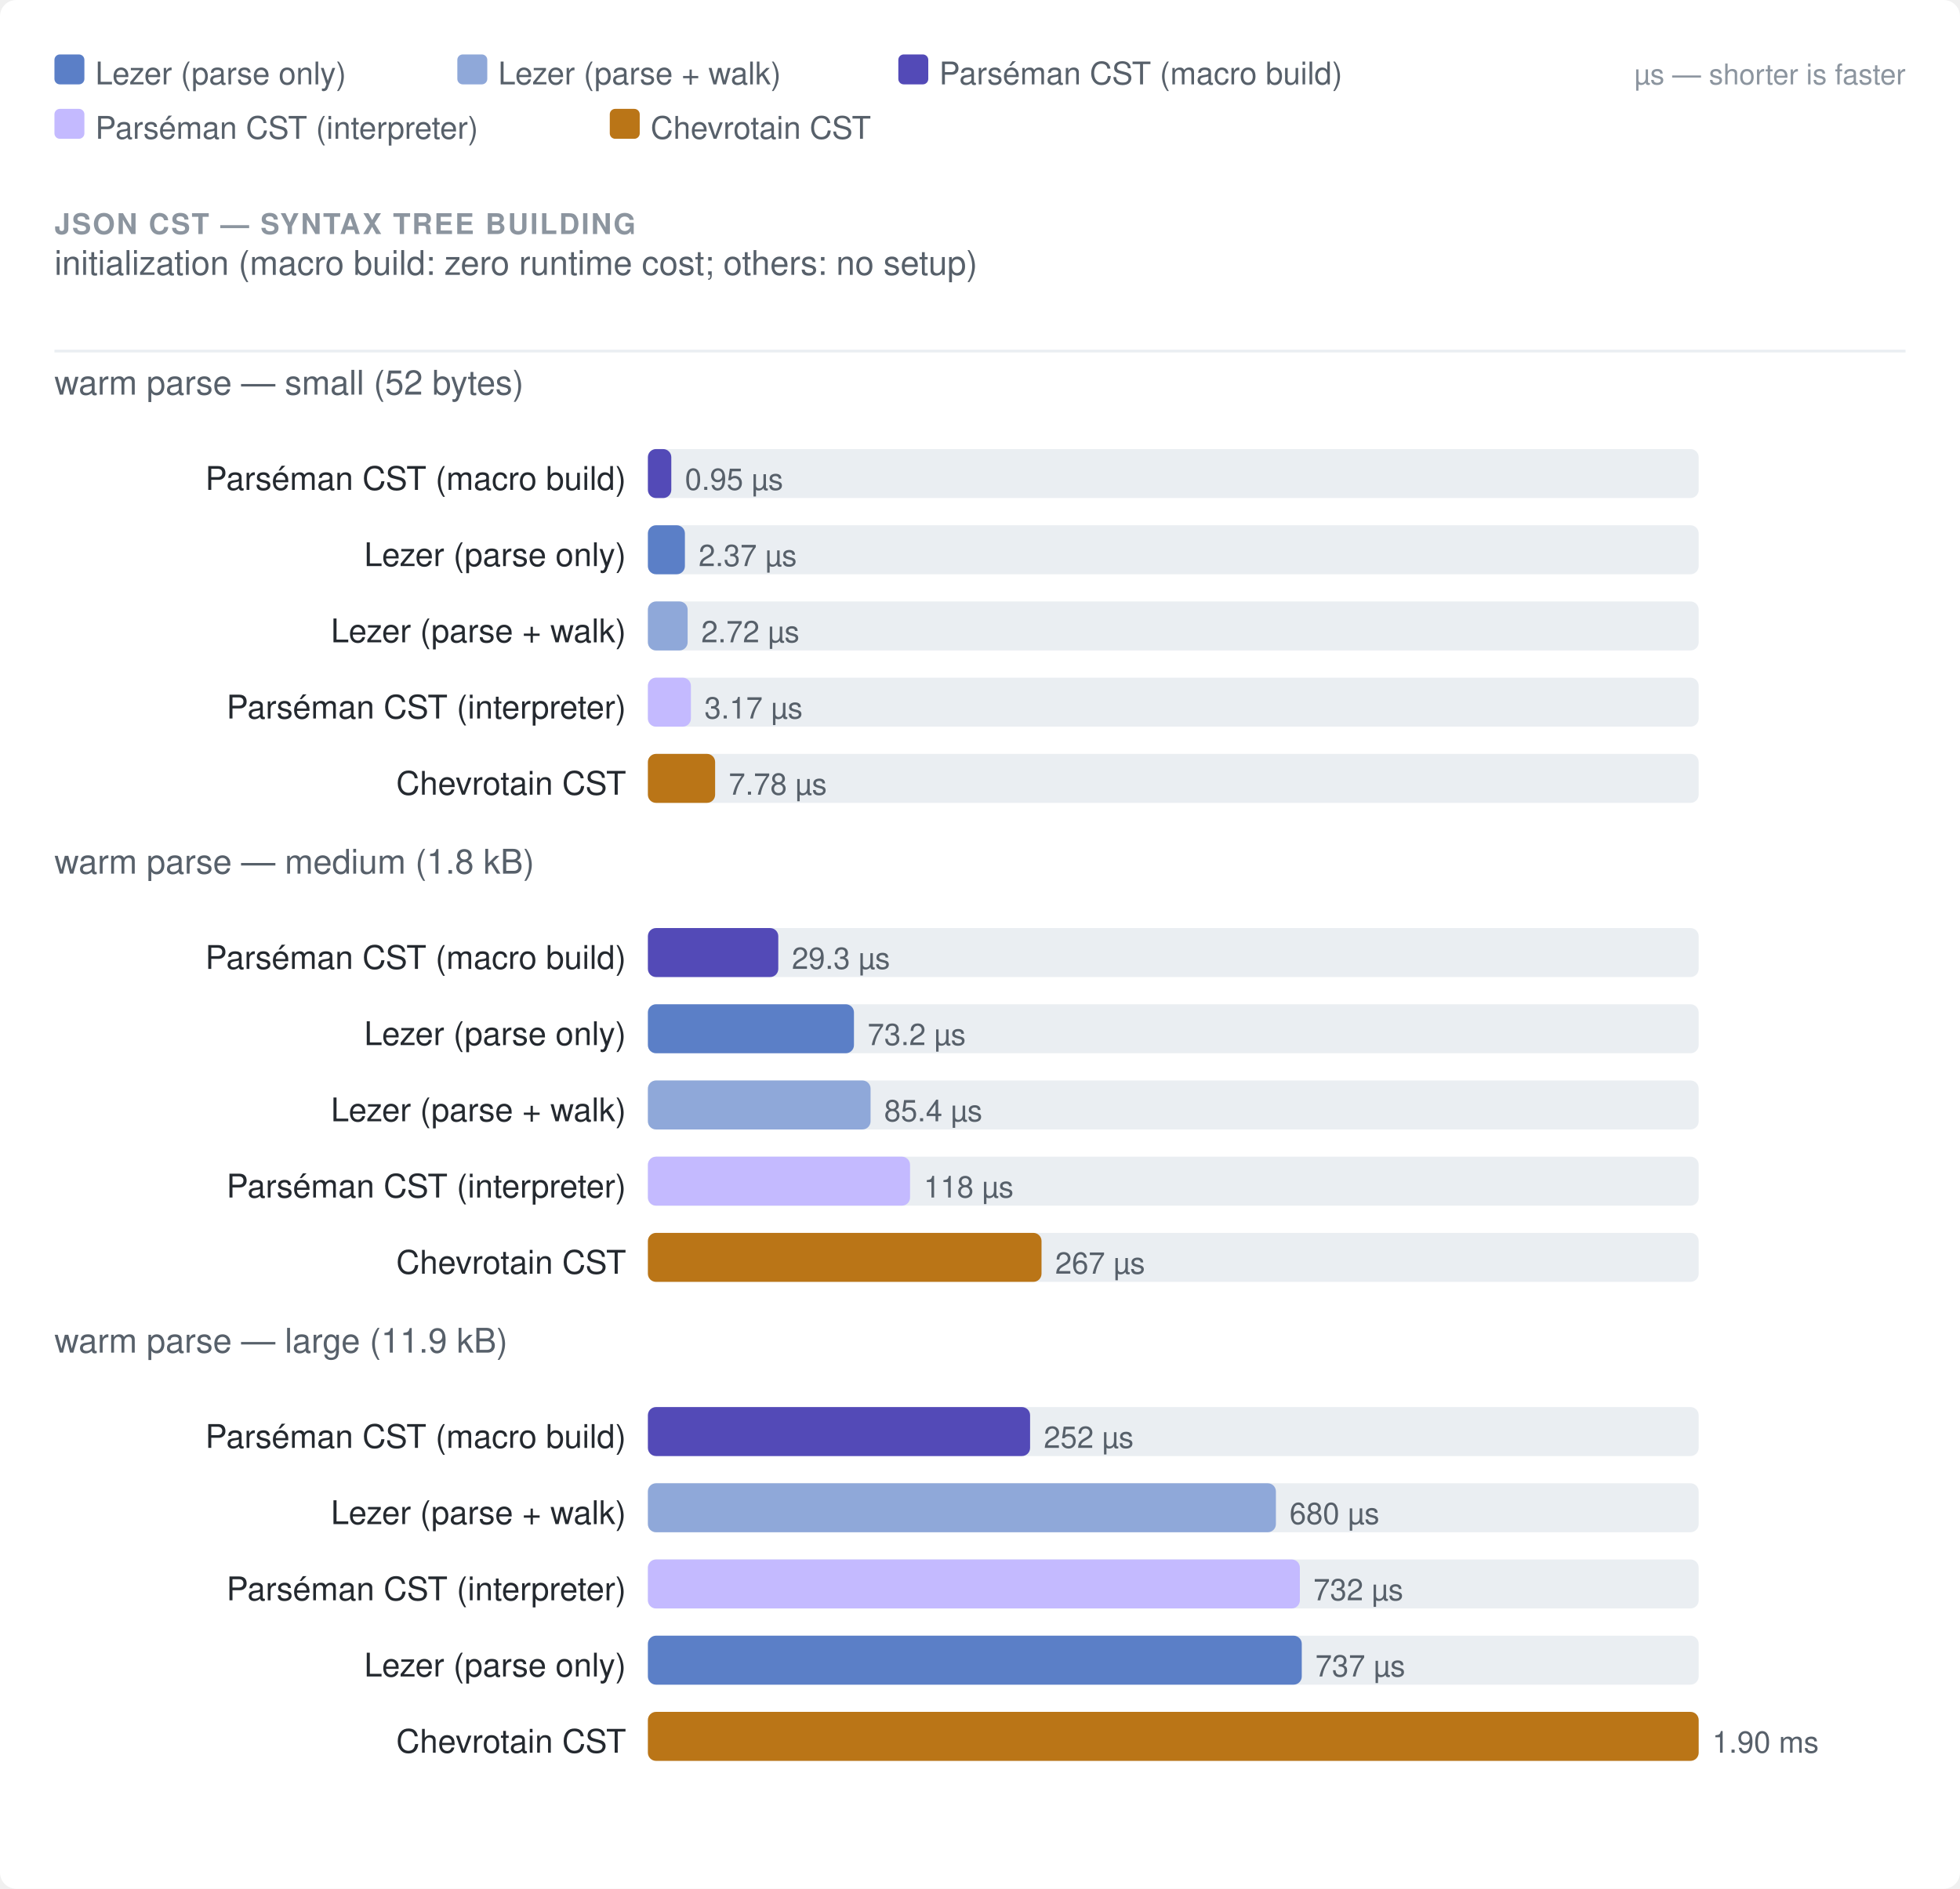
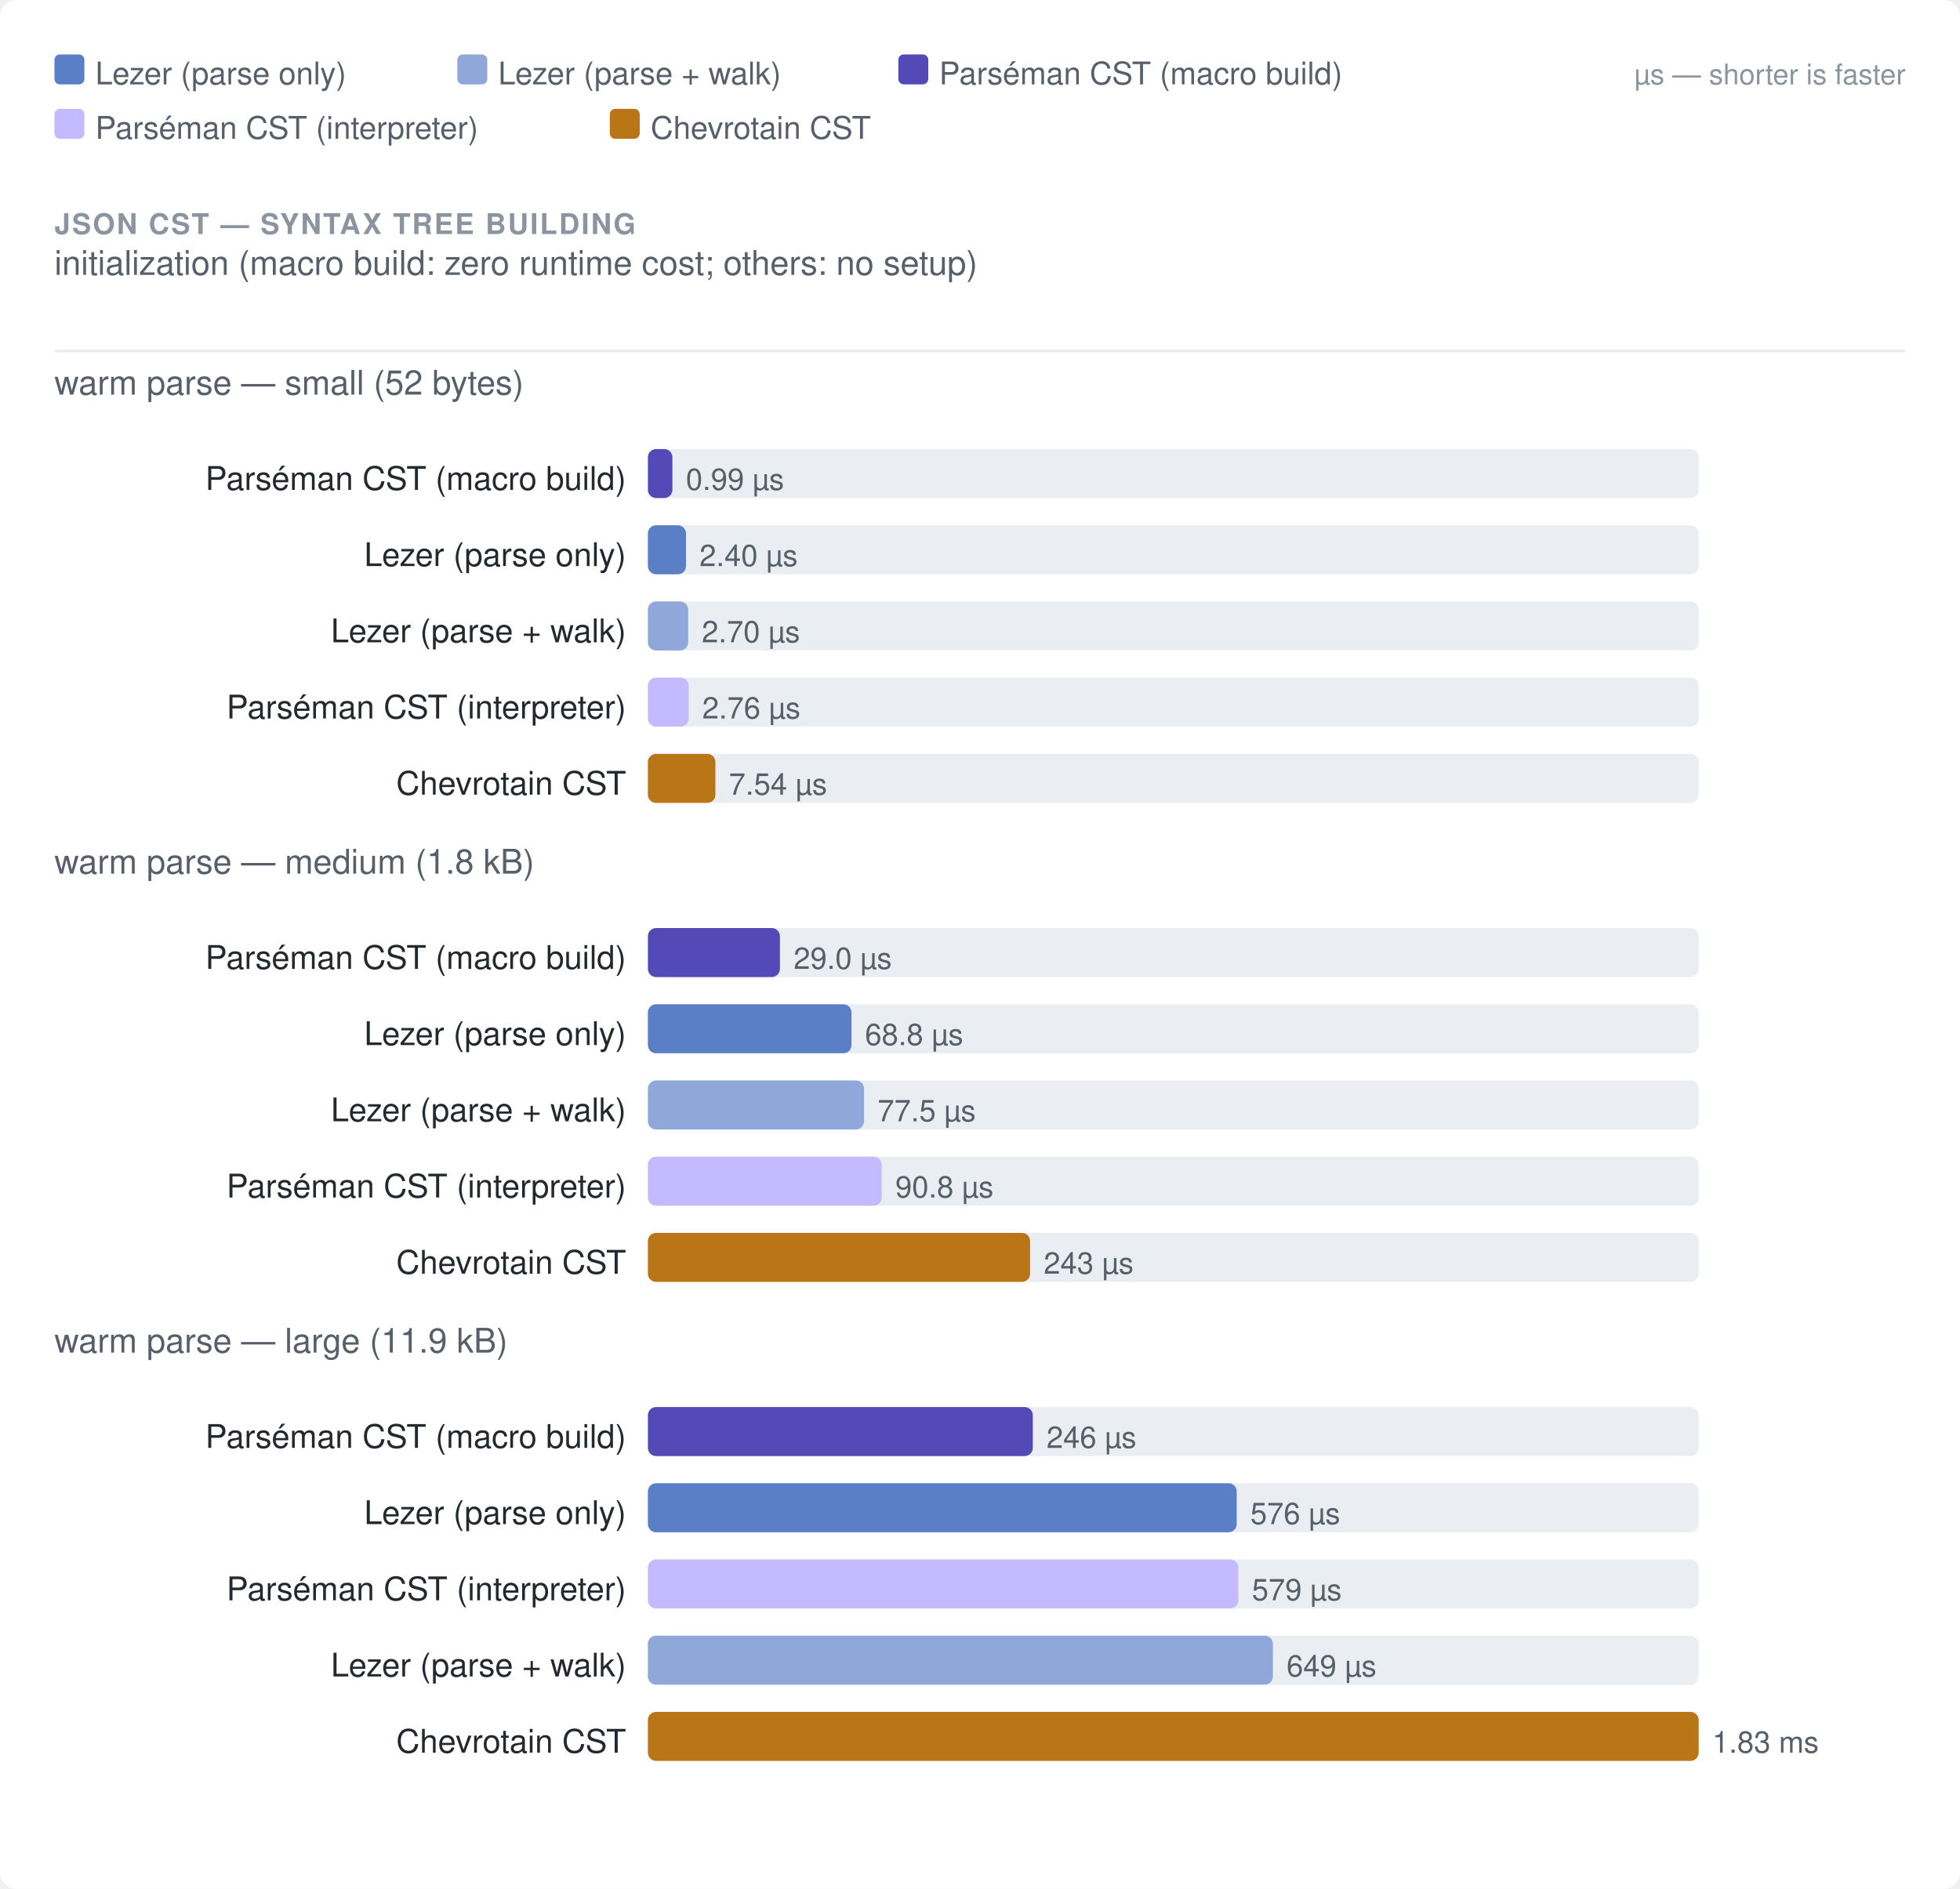
<svg xmlns="http://www.w3.org/2000/svg" viewBox="0 0 720 694" width="720" height="694">
  <rect width="720" height="694" fill="white" rx="6" />
  <rect x="20" y="20" width="11" height="11" rx="2" fill="#5B7FC7" />
  <text x="35" y="31" font-size="11.5" fill="#57606a" font-family="-apple-system,BlinkMacSystemFont,'Segoe UI',Helvetica,Arial,sans-serif">Lezer (parse only)</text>
  <rect x="168" y="20" width="11" height="11" rx="2" fill="#8FA8D9" />
  <text x="183" y="31" font-size="11.5" fill="#57606a" font-family="-apple-system,BlinkMacSystemFont,'Segoe UI',Helvetica,Arial,sans-serif">Lezer (parse + walk)</text>
  <rect x="330" y="20" width="11" height="11" rx="2" fill="#534AB7" />
  <text x="345" y="31" font-size="11.5" fill="#57606a" font-family="-apple-system,BlinkMacSystemFont,'Segoe UI',Helvetica,Arial,sans-serif">Parséman CST (macro build)</text>
  <rect x="20" y="40" width="11" height="11" rx="2" fill="#C4BAFF" />
  <text x="35" y="51" font-size="11.5" fill="#57606a" font-family="-apple-system,BlinkMacSystemFont,'Segoe UI',Helvetica,Arial,sans-serif">Parséman CST (interpreter)</text>
  <rect x="224" y="40" width="11" height="11" rx="2" fill="#BA7517" />
  <text x="239" y="51" font-size="11.5" fill="#57606a" font-family="-apple-system,BlinkMacSystemFont,'Segoe UI',Helvetica,Arial,sans-serif">Chevrotain CST</text>
  <text x="700" y="31" font-size="10.5" fill="#8c959f" text-anchor="end" font-family="-apple-system,BlinkMacSystemFont,'Segoe UI',Helvetica,Arial,sans-serif">µs — shorter is faster</text>
  <text x="20" y="86" font-size="10.5" font-weight="600" fill="#8c959f" letter-spacing="0.06em" font-family="-apple-system,BlinkMacSystemFont,'Segoe UI',Helvetica,Arial,sans-serif">JSON CST — SYNTAX TREE BUILDING</text>
  <text x="20" y="101" font-size="12.5" fill="#57606a" font-family="-apple-system,BlinkMacSystemFont,'Segoe UI',Helvetica,Arial,sans-serif">initialization (macro build: zero runtime cost; others: no setup)</text>
  <line x1="20" y1="129" x2="700" y2="129" stroke="#eaeef2" stroke-width="1" />
  <text x="20" y="145" font-size="12.5" fill="#57606a" font-family="-apple-system,BlinkMacSystemFont,'Segoe UI',Helvetica,Arial,sans-serif">warm parse — small  (52 bytes)</text>
  <text x="230" y="180" text-anchor="end" font-size="12" fill="#24292f" font-family="-apple-system,BlinkMacSystemFont,'Segoe UI',Helvetica,Arial,sans-serif">Parséman CST (macro build)</text>
  <rect x="238" y="165" width="386" height="18" rx="3" fill="#eaeef2" />
-   <rect x="238" y="165" width="8.6" height="18" rx="3" fill="#534AB7" />
-   <text x="251.614" y="180" font-size="11" fill="#57606a" font-family="-apple-system,BlinkMacSystemFont,'Segoe UI',Helvetica,Arial,sans-serif">0.95 µs</text>
+   <rect x="238" y="165" width="9.0" height="18" rx="3" fill="#534AB7" />
+   <text x="251.962" y="180" font-size="11" fill="#57606a" font-family="-apple-system,BlinkMacSystemFont,'Segoe UI',Helvetica,Arial,sans-serif">0.99 µs</text>
  <text x="230" y="208" text-anchor="end" font-size="12" fill="#24292f" font-family="-apple-system,BlinkMacSystemFont,'Segoe UI',Helvetica,Arial,sans-serif">Lezer (parse only)</text>
  <rect x="238" y="193" width="386" height="18" rx="3" fill="#eaeef2" />
-   <rect x="238" y="193" width="13.6" height="18" rx="3" fill="#5B7FC7" />
-   <text x="256.634" y="208" font-size="11" fill="#57606a" font-family="-apple-system,BlinkMacSystemFont,'Segoe UI',Helvetica,Arial,sans-serif">2.37 µs</text>
+   <rect x="238" y="193" width="14.0" height="18" rx="3" fill="#5B7FC7" />
+   <text x="256.951" y="208" font-size="11" fill="#57606a" font-family="-apple-system,BlinkMacSystemFont,'Segoe UI',Helvetica,Arial,sans-serif">2.40 µs</text>
  <text x="230" y="236" text-anchor="end" font-size="12" fill="#24292f" font-family="-apple-system,BlinkMacSystemFont,'Segoe UI',Helvetica,Arial,sans-serif">Lezer (parse + walk)</text>
  <rect x="238" y="221" width="386" height="18" rx="3" fill="#eaeef2" />
-   <rect x="238" y="221" width="14.6" height="18" rx="3" fill="#8FA8D9" />
-   <text x="257.601" y="236" font-size="11" fill="#57606a" font-family="-apple-system,BlinkMacSystemFont,'Segoe UI',Helvetica,Arial,sans-serif">2.72 µs</text>
+   <rect x="238" y="221" width="14.8" height="18" rx="3" fill="#8FA8D9" />
+   <text x="257.799" y="236" font-size="11" fill="#57606a" font-family="-apple-system,BlinkMacSystemFont,'Segoe UI',Helvetica,Arial,sans-serif">2.70 µs</text>
  <text x="230" y="264" text-anchor="end" font-size="12" fill="#24292f" font-family="-apple-system,BlinkMacSystemFont,'Segoe UI',Helvetica,Arial,sans-serif">Parséman CST (interpreter)</text>
  <rect x="238" y="249" width="386" height="18" rx="3" fill="#eaeef2" />
-   <rect x="238" y="249" width="15.8" height="18" rx="3" fill="#C4BAFF" />
-   <text x="258.768" y="264" font-size="11" fill="#57606a" font-family="-apple-system,BlinkMacSystemFont,'Segoe UI',Helvetica,Arial,sans-serif">3.17 µs</text>
+   <rect x="238" y="249" width="15.0" height="18" rx="3" fill="#C4BAFF" />
+   <text x="257.962" y="264" font-size="11" fill="#57606a" font-family="-apple-system,BlinkMacSystemFont,'Segoe UI',Helvetica,Arial,sans-serif">2.76 µs</text>
  <text x="230" y="292" text-anchor="end" font-size="12" fill="#24292f" font-family="-apple-system,BlinkMacSystemFont,'Segoe UI',Helvetica,Arial,sans-serif">Chevrotain CST</text>
  <rect x="238" y="277" width="386" height="18" rx="3" fill="#eaeef2" />
-   <rect x="238" y="277" width="24.7" height="18" rx="3" fill="#BA7517" />
-   <text x="267.68" y="292" font-size="11" fill="#57606a" font-family="-apple-system,BlinkMacSystemFont,'Segoe UI',Helvetica,Arial,sans-serif">7.78 µs</text>
+   <rect x="238" y="277" width="24.8" height="18" rx="3" fill="#BA7517" />
+   <text x="267.753" y="292" font-size="11" fill="#57606a" font-family="-apple-system,BlinkMacSystemFont,'Segoe UI',Helvetica,Arial,sans-serif">7.54 µs</text>
  <text x="20" y="321" font-size="12.5" fill="#57606a" font-family="-apple-system,BlinkMacSystemFont,'Segoe UI',Helvetica,Arial,sans-serif">warm parse — medium  (1.8 kB)</text>
  <text x="230" y="356" text-anchor="end" font-size="12" fill="#24292f" font-family="-apple-system,BlinkMacSystemFont,'Segoe UI',Helvetica,Arial,sans-serif">Parséman CST (macro build)</text>
  <rect x="238" y="341" width="386" height="18" rx="3" fill="#eaeef2" />
-   <rect x="238" y="341" width="47.9" height="18" rx="3" fill="#534AB7" />
-   <text x="290.88" y="356" font-size="11" fill="#57606a" font-family="-apple-system,BlinkMacSystemFont,'Segoe UI',Helvetica,Arial,sans-serif">29.3 µs</text>
+   <rect x="238" y="341" width="48.5" height="18" rx="3" fill="#534AB7" />
+   <text x="291.534" y="356" font-size="11" fill="#57606a" font-family="-apple-system,BlinkMacSystemFont,'Segoe UI',Helvetica,Arial,sans-serif">29.0 µs</text>
  <text x="230" y="384" text-anchor="end" font-size="12" fill="#24292f" font-family="-apple-system,BlinkMacSystemFont,'Segoe UI',Helvetica,Arial,sans-serif">Lezer (parse only)</text>
  <rect x="238" y="369" width="386" height="18" rx="3" fill="#eaeef2" />
-   <rect x="238" y="369" width="75.7" height="18" rx="3" fill="#5B7FC7" />
-   <text x="318.691" y="384" font-size="11" fill="#57606a" font-family="-apple-system,BlinkMacSystemFont,'Segoe UI',Helvetica,Arial,sans-serif">73.2 µs</text>
+   <rect x="238" y="369" width="74.8" height="18" rx="3" fill="#5B7FC7" />
+   <text x="317.76" y="384" font-size="11" fill="#57606a" font-family="-apple-system,BlinkMacSystemFont,'Segoe UI',Helvetica,Arial,sans-serif">68.8 µs</text>
  <text x="230" y="412" text-anchor="end" font-size="12" fill="#24292f" font-family="-apple-system,BlinkMacSystemFont,'Segoe UI',Helvetica,Arial,sans-serif">Lezer (parse + walk)</text>
  <rect x="238" y="397" width="386" height="18" rx="3" fill="#eaeef2" />
-   <rect x="238" y="397" width="81.8" height="18" rx="3" fill="#8FA8D9" />
-   <text x="324.785" y="412" font-size="11" fill="#57606a" font-family="-apple-system,BlinkMacSystemFont,'Segoe UI',Helvetica,Arial,sans-serif">85.4 µs</text>
+   <rect x="238" y="397" width="79.4" height="18" rx="3" fill="#8FA8D9" />
+   <text x="322.376" y="412" font-size="11" fill="#57606a" font-family="-apple-system,BlinkMacSystemFont,'Segoe UI',Helvetica,Arial,sans-serif">77.5 µs</text>
  <text x="230" y="440" text-anchor="end" font-size="12" fill="#24292f" font-family="-apple-system,BlinkMacSystemFont,'Segoe UI',Helvetica,Arial,sans-serif">Parséman CST (interpreter)</text>
  <rect x="238" y="425" width="386" height="18" rx="3" fill="#eaeef2" />
-   <rect x="238" y="425" width="96.3" height="18" rx="3" fill="#C4BAFF" />
-   <text x="339.326" y="440" font-size="11" fill="#57606a" font-family="-apple-system,BlinkMacSystemFont,'Segoe UI',Helvetica,Arial,sans-serif">118 µs</text>
+   <rect x="238" y="425" width="85.9" height="18" rx="3" fill="#C4BAFF" />
+   <text x="328.889" y="440" font-size="11" fill="#57606a" font-family="-apple-system,BlinkMacSystemFont,'Segoe UI',Helvetica,Arial,sans-serif">90.8 µs</text>
  <text x="230" y="468" text-anchor="end" font-size="12" fill="#24292f" font-family="-apple-system,BlinkMacSystemFont,'Segoe UI',Helvetica,Arial,sans-serif">Chevrotain CST</text>
  <rect x="238" y="453" width="386" height="18" rx="3" fill="#eaeef2" />
-   <rect x="238" y="453" width="144.6" height="18" rx="3" fill="#BA7517" />
-   <text x="387.612" y="468" font-size="11" fill="#57606a" font-family="-apple-system,BlinkMacSystemFont,'Segoe UI',Helvetica,Arial,sans-serif">267 µs</text>
+   <rect x="238" y="453" width="140.4" height="18" rx="3" fill="#BA7517" />
+   <text x="383.409" y="468" font-size="11" fill="#57606a" font-family="-apple-system,BlinkMacSystemFont,'Segoe UI',Helvetica,Arial,sans-serif">243 µs</text>
  <text x="20" y="497" font-size="12.5" fill="#57606a" font-family="-apple-system,BlinkMacSystemFont,'Segoe UI',Helvetica,Arial,sans-serif">warm parse — large  (11.9 kB)</text>
  <text x="230" y="532" text-anchor="end" font-size="12" fill="#24292f" font-family="-apple-system,BlinkMacSystemFont,'Segoe UI',Helvetica,Arial,sans-serif">Parséman CST (macro build)</text>
  <rect x="238" y="517" width="386" height="18" rx="3" fill="#eaeef2" />
-   <rect x="238" y="517" width="140.4" height="18" rx="3" fill="#534AB7" />
-   <text x="383.42" y="532" font-size="11" fill="#57606a" font-family="-apple-system,BlinkMacSystemFont,'Segoe UI',Helvetica,Arial,sans-serif">252 µs</text>
-   <text x="230" y="560" text-anchor="end" font-size="12" fill="#24292f" font-family="-apple-system,BlinkMacSystemFont,'Segoe UI',Helvetica,Arial,sans-serif">Lezer (parse + walk)</text>
+   <rect x="238" y="517" width="141.4" height="18" rx="3" fill="#534AB7" />
+   <text x="384.443" y="532" font-size="11" fill="#57606a" font-family="-apple-system,BlinkMacSystemFont,'Segoe UI',Helvetica,Arial,sans-serif">246 µs</text>
+   <text x="230" y="560" text-anchor="end" font-size="12" fill="#24292f" font-family="-apple-system,BlinkMacSystemFont,'Segoe UI',Helvetica,Arial,sans-serif">Lezer (parse only)</text>
  <rect x="238" y="545" width="386" height="18" rx="3" fill="#eaeef2" />
-   <rect x="238" y="545" width="230.7" height="18" rx="3" fill="#8FA8D9" />
-   <text x="473.703" y="560" font-size="11" fill="#57606a" font-family="-apple-system,BlinkMacSystemFont,'Segoe UI',Helvetica,Arial,sans-serif">680 µs</text>
+   <rect x="238" y="545" width="216.3" height="18" rx="3" fill="#5B7FC7" />
+   <text x="459.313" y="560" font-size="11" fill="#57606a" font-family="-apple-system,BlinkMacSystemFont,'Segoe UI',Helvetica,Arial,sans-serif">576 µs</text>
  <text x="230" y="588" text-anchor="end" font-size="12" fill="#24292f" font-family="-apple-system,BlinkMacSystemFont,'Segoe UI',Helvetica,Arial,sans-serif">Parséman CST (interpreter)</text>
  <rect x="238" y="573" width="386" height="18" rx="3" fill="#eaeef2" />
-   <rect x="238" y="573" width="239.5" height="18" rx="3" fill="#C4BAFF" />
-   <text x="482.464" y="588" font-size="11" fill="#57606a" font-family="-apple-system,BlinkMacSystemFont,'Segoe UI',Helvetica,Arial,sans-serif">732 µs</text>
-   <text x="230" y="616" text-anchor="end" font-size="12" fill="#24292f" font-family="-apple-system,BlinkMacSystemFont,'Segoe UI',Helvetica,Arial,sans-serif">Lezer (parse only)</text>
+   <rect x="238" y="573" width="216.9" height="18" rx="3" fill="#C4BAFF" />
+   <text x="459.869" y="588" font-size="11" fill="#57606a" font-family="-apple-system,BlinkMacSystemFont,'Segoe UI',Helvetica,Arial,sans-serif">579 µs</text>
+   <text x="230" y="616" text-anchor="end" font-size="12" fill="#24292f" font-family="-apple-system,BlinkMacSystemFont,'Segoe UI',Helvetica,Arial,sans-serif">Lezer (parse + walk)</text>
  <rect x="238" y="601" width="386" height="18" rx="3" fill="#eaeef2" />
-   <rect x="238" y="601" width="240.2" height="18" rx="3" fill="#5B7FC7" />
-   <text x="483.182" y="616" font-size="11" fill="#57606a" font-family="-apple-system,BlinkMacSystemFont,'Segoe UI',Helvetica,Arial,sans-serif">737 µs</text>
+   <rect x="238" y="601" width="229.6" height="18" rx="3" fill="#8FA8D9" />
+   <text x="472.619" y="616" font-size="11" fill="#57606a" font-family="-apple-system,BlinkMacSystemFont,'Segoe UI',Helvetica,Arial,sans-serif">649 µs</text>
  <text x="230" y="644" text-anchor="end" font-size="12" fill="#24292f" font-family="-apple-system,BlinkMacSystemFont,'Segoe UI',Helvetica,Arial,sans-serif">Chevrotain CST</text>
  <rect x="238" y="629" width="386" height="18" rx="3" fill="#eaeef2" />
  <rect x="238" y="629" width="386.0" height="18" rx="3" fill="#BA7517" />
-   <text x="629" y="644" font-size="11" fill="#57606a" font-family="-apple-system,BlinkMacSystemFont,'Segoe UI',Helvetica,Arial,sans-serif">1.90 ms</text>
+   <text x="629" y="644" font-size="11" fill="#57606a" font-family="-apple-system,BlinkMacSystemFont,'Segoe UI',Helvetica,Arial,sans-serif">1.83 ms</text>
</svg>
